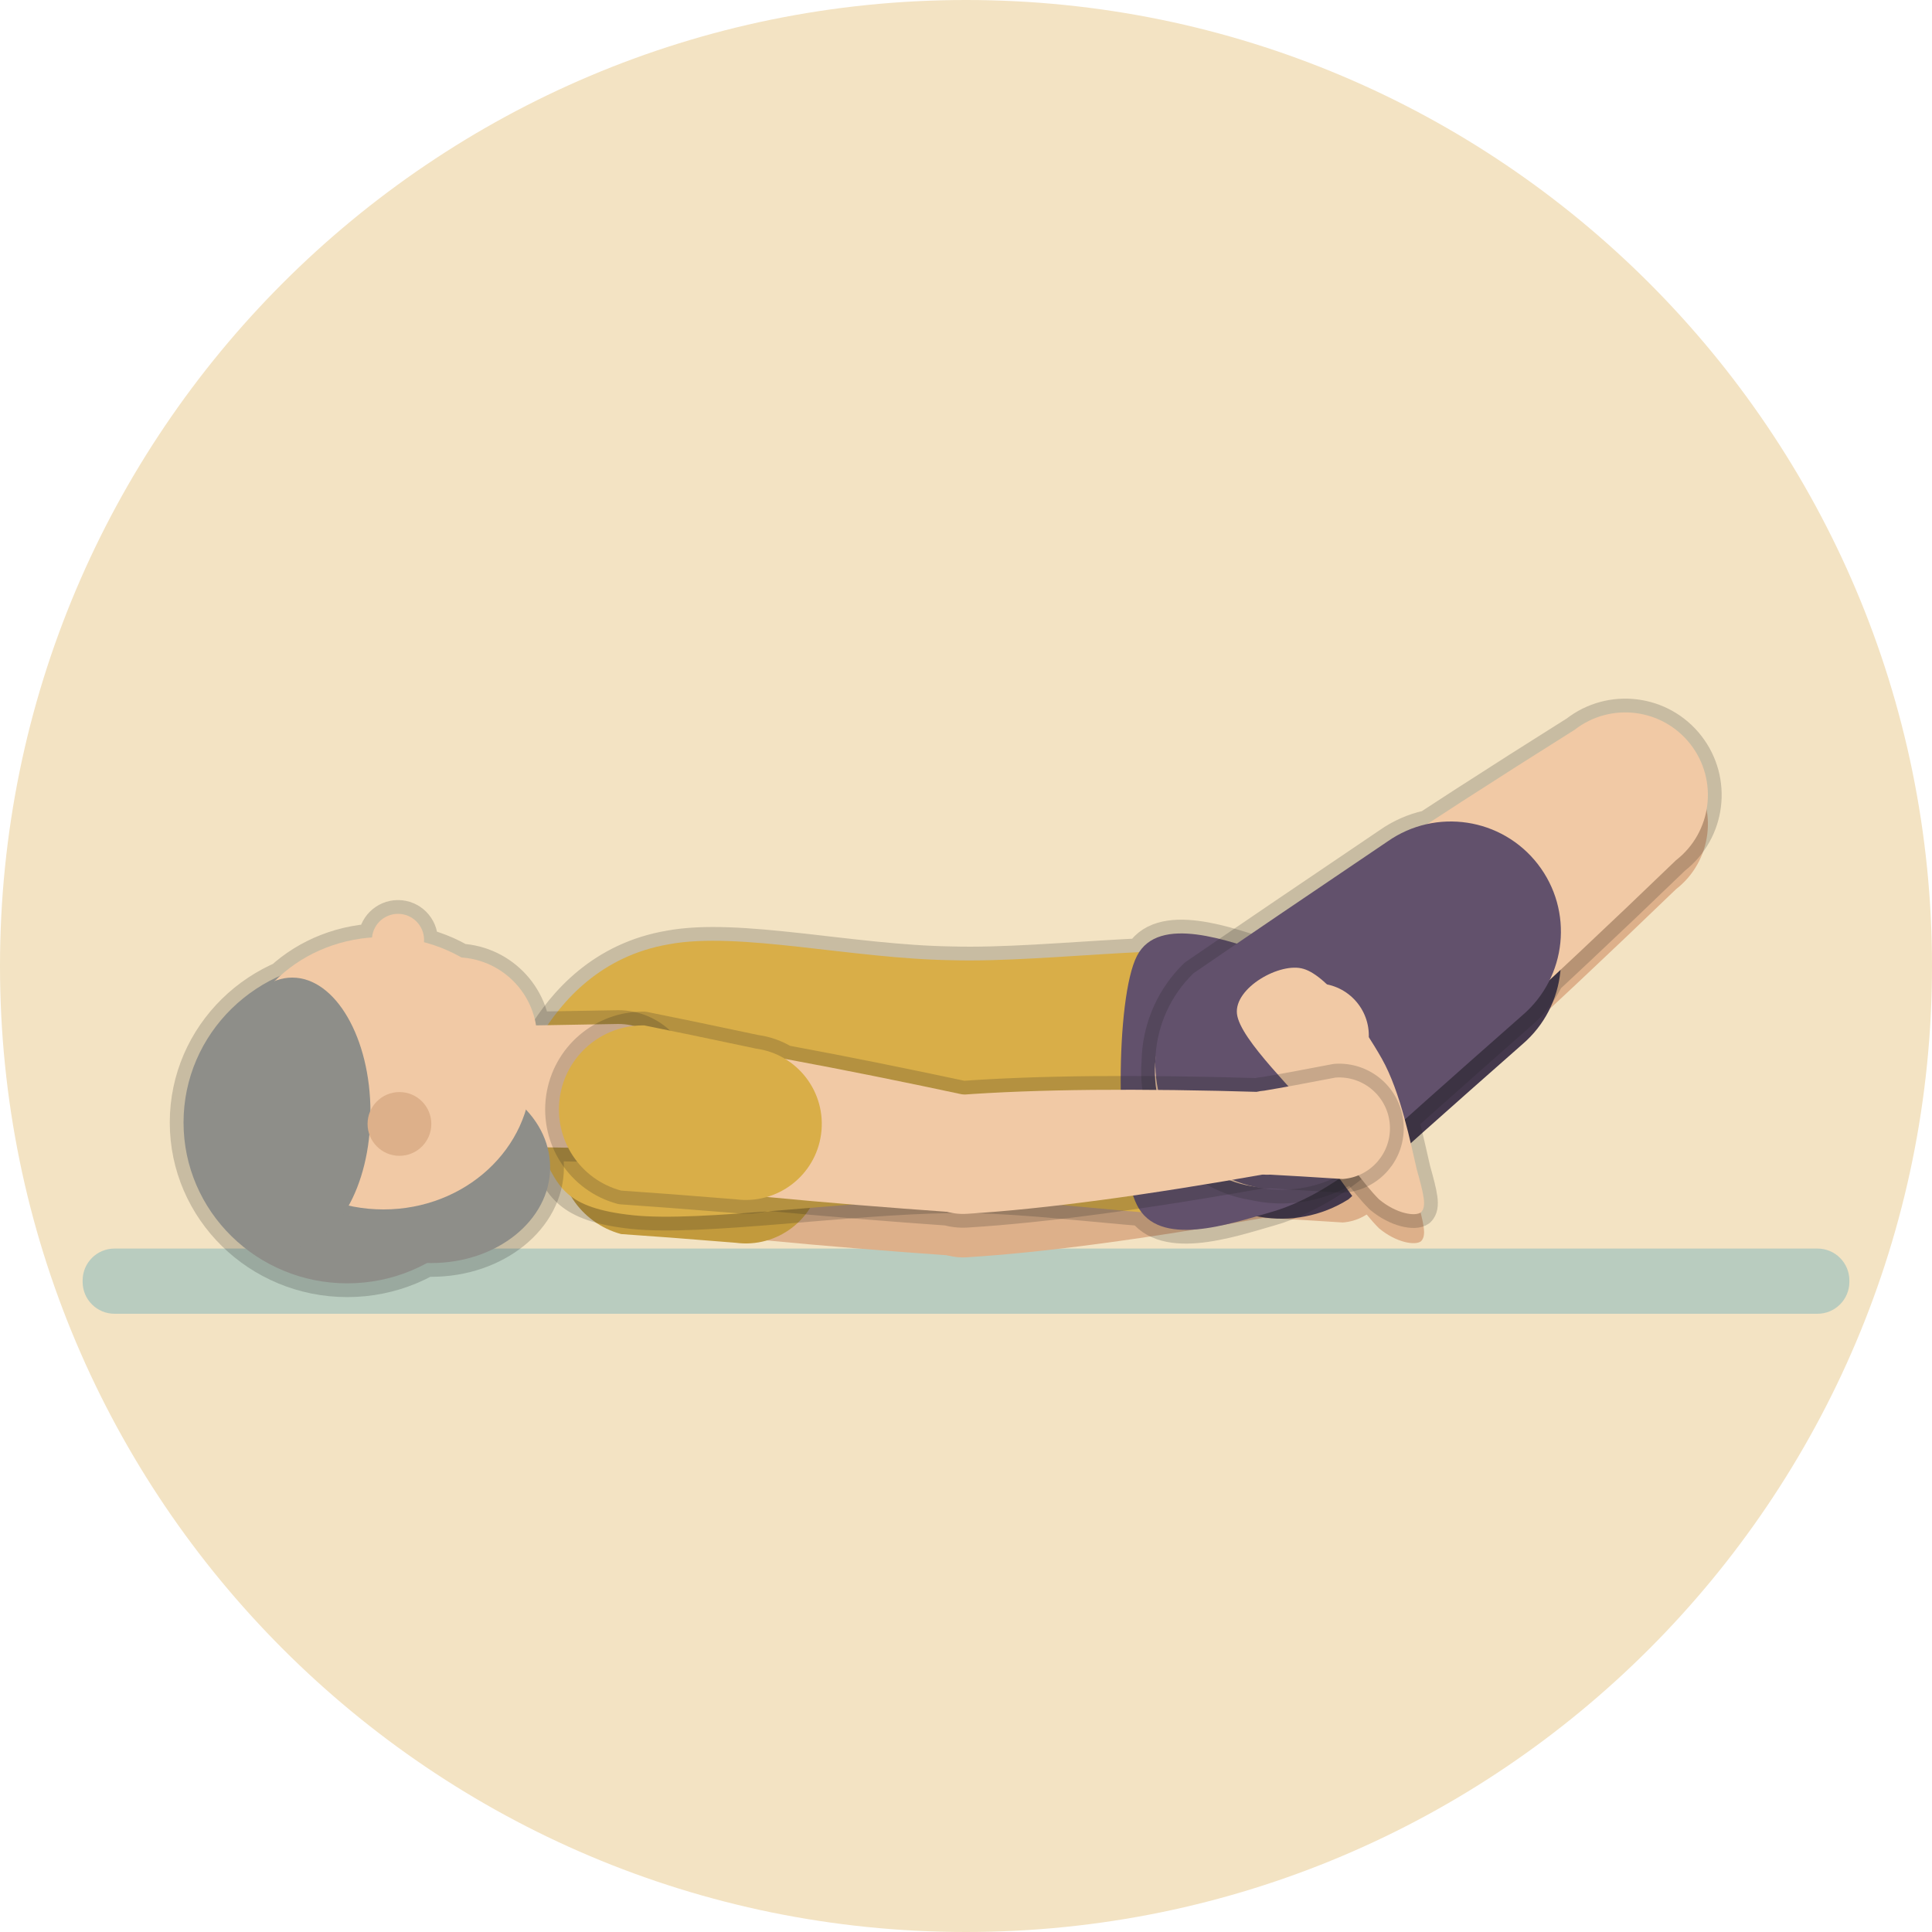
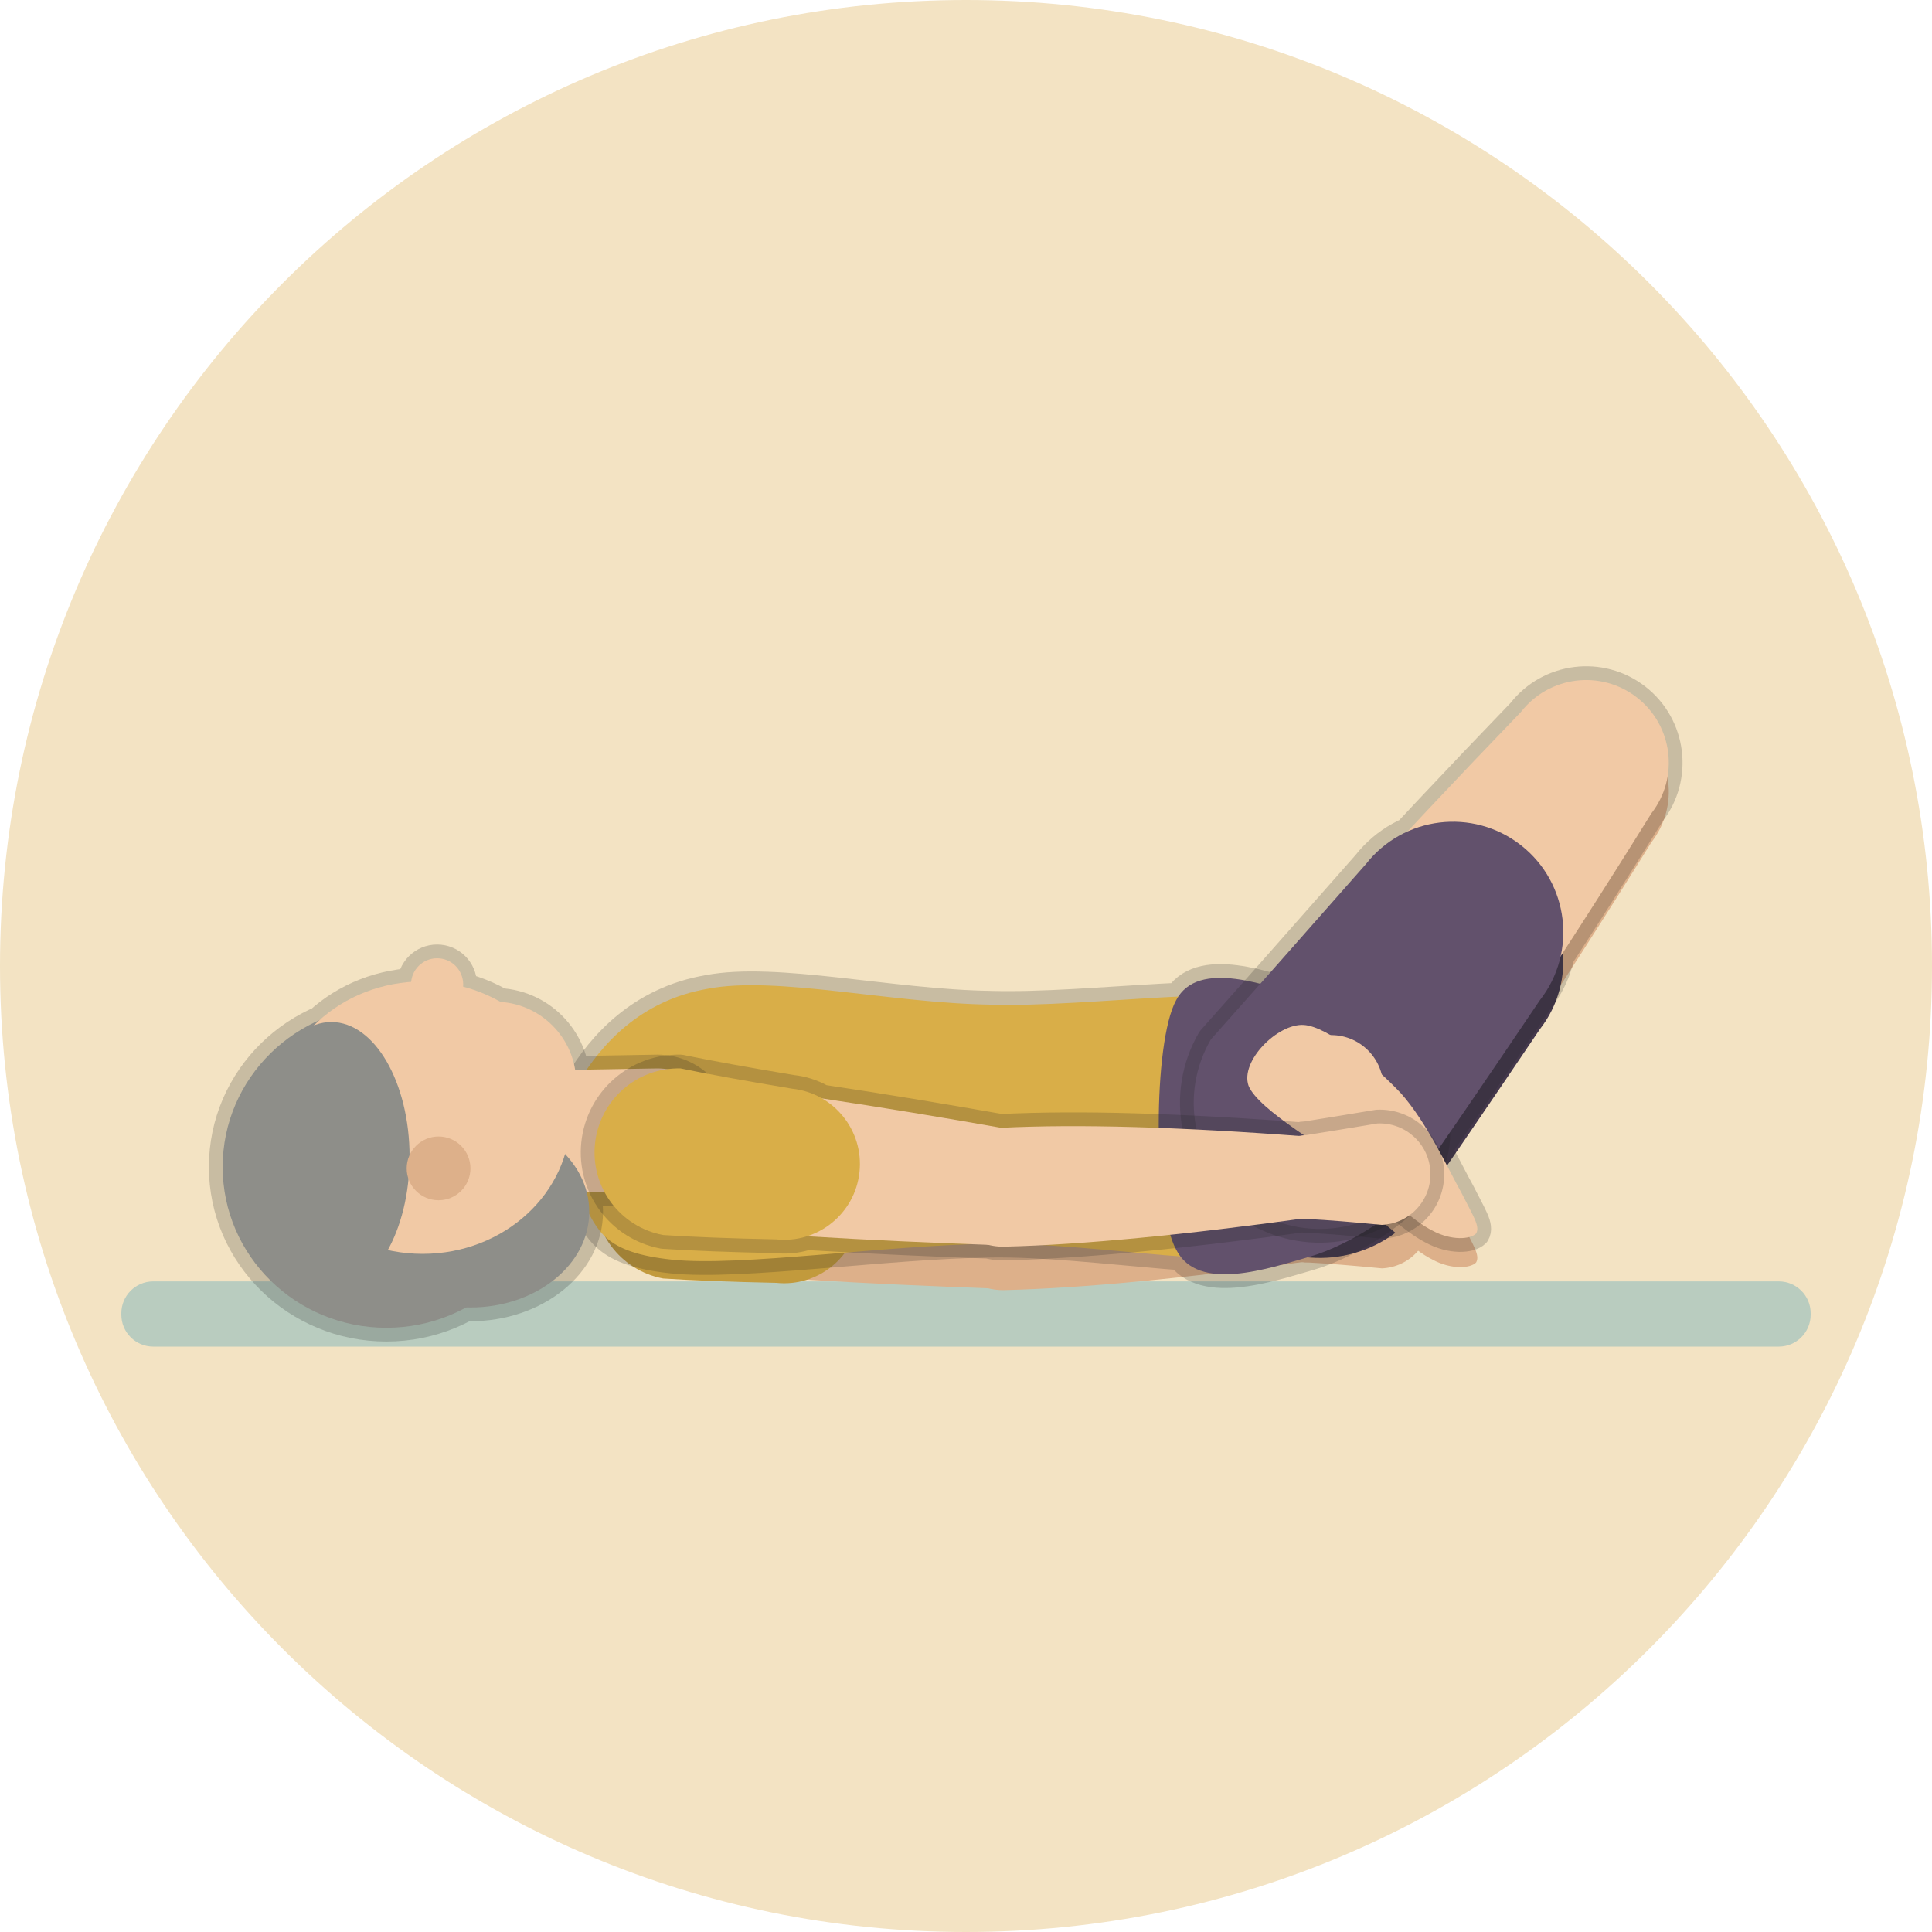
<svg xmlns="http://www.w3.org/2000/svg" viewBox="0 0 200 200" width="400" height="400" role="img" aria-label="Figure lying on the back with knees bent and open, feet together and arms resting by the sides.">
  <circle cx="100" cy="100" r="100" fill="#F3E3C3" />
  <clipPath id="ckua9kz">
    <circle cx="100" cy="100" r="100" />
  </clipPath>
  <g clip-path="url(#ckua9kz)">
-     <g transform="translate(100.0 130.0) scale(1.500)">
-       <rect x="-60.964" y="-0.5" width="121.928" height="4.5" rx="2.2" fill="#B9CCBF" />
+     <g transform="translate(100.0 133.4) scale(1.500)">
+       <rect x="-58.293" y="-0.5" width="116.586" height="4.5" rx="2.2" fill="#B9CCBF" />
      <g>
-         <path d="M-23.7 -2.2Q-15.0 -1.0 -0.8 0.0A4.1 4.1 0 0 0 0.4 -8.0Q-13.6 -11.0 -22.3 -12.2A5.0 5.0 0 0 0 -23.7 -2.2Z" fill="#DDB08A" />
-         <path d="M-23.8 -1.5Q-20.8 -1.3 -15.9 -0.9A5.2 5.2 0 0 0 -14.5 -11.3Q-19.2 -12.3 -22.2 -12.9A5.8 5.8 0 0 0 -23.8 -1.5Z" fill="#C29A3C" />
-         <path d="M0.1 0.1Q8.1 -0.4 21.0 -2.7A2.8 2.8 0 0 0 20.6 -8.3Q7.5 -8.7 -0.5 -8.1A4.1 4.1 0 0 0 0.1 0.1Z" fill="#DDB08A" />
-         <path d="M21.0 -2.6Q22.9 -2.5 26.0 -2.3A3.5 3.5 0 0 0 25.5 -9.3Q22.4 -8.7 20.6 -8.4A2.9 2.9 0 0 0 21.0 -2.6Z" fill="#DDB08A" />
+         <path d="M-20.8 -1.4Q-12.1 -0.5 2.2 0.0A4.1 4.1 0 0 0 3.0 -8.0Q-11.1 -10.5 -19.8 -11.4A5.0 5.0 0 0 0 -20.8 -1.4Z" fill="#DDB08A" />
+         <path d="M-20.9 -0.7Q-17.9 -0.5 -13.1 -0.4A5.2 5.2 0 0 0 -12.0 -10.8Q-16.8 -11.6 -19.7 -12.2A5.8 5.8 0 0 0 -20.9 -0.7Z" fill="#C29A3C" />
+         <path d="M2.7 0.1Q10.7 -0.1 23.7 -1.9A2.8 2.8 0 0 0 23.5 -7.5Q10.4 -8.5 2.4 -8.1A4.1 4.1 0 0 0 2.7 0.1Z" fill="#DDB08A" />
+         <path d="M23.7 -1.8Q25.6 -1.7 28.7 -1.4A3.5 3.5 0 0 0 28.4 -8.4Q25.4 -7.9 23.5 -7.6A2.9 2.9 0 0 0 23.7 -1.8Z" fill="#DDB08A" />
      </g>
      <g>
-         <path d="M42.1 -34.1Q33.9 -28.0 22.0 -15.9A3.5 3.5 0 0 0 26.3 -10.4Q40.9 -19.0 48.8 -25.5A5.5 5.5 0 0 0 42.1 -34.1Z" fill="#DDB08A" />
-         <path d="M26.0 -4.4Q35.1 -11.9 49.0 -25.3A5.7 5.7 0 0 0 42.0 -34.3Q25.6 -24.0 16.1 -17.0A8.0 8.0 0 0 0 26.0 -4.4Z" fill="#DDB08A" />
-         <path d="M26.4 -3.9Q30.9 -8.0 38.4 -14.6A7.6 7.6 0 0 0 29.1 -26.6Q20.8 -21.0 15.7 -17.5A8.7 8.7 0 0 0 26.4 -3.9Z" fill="#44384C" />
-         <path d="M24.2 -9.6A3.6 3.6 0.0 1 0 24.2 -16.8A3.6 3.6 0.0 1 0 24.2 -9.6Z" fill="#DDB08A" />
-         <path d="M23.3 -17.8C21.7 -18.3 18.5 -16.5 18.7 -14.7C18.9 -12.9 22.9 -9.2 24.5 -7.1C26.1 -4.9 27.4 -3.0 28.5 -1.9C29.7 -0.9 31.0 -0.7 31.4 -1.0C31.8 -1.4 31.6 -2.2 31.1 -4.0C30.7 -5.7 30.0 -9.3 28.7 -11.6C27.4 -13.9 25.0 -17.3 23.3 -17.8Z" fill="#DDB08A" />
+         <path d="M38.5 -37.7Q31.6 -29.3 22.5 -14.0A3.5 3.5 0 0 0 28.0 -9.7Q40.6 -22.3 47.1 -31.0A5.5 5.5 0 0 0 38.5 -37.7Z" fill="#DDB08A" />
+         <path d="M30.0 -5.0Q37.1 -14.4 47.3 -30.8A5.7 5.7 0 0 0 38.3 -37.8Q24.9 -23.9 17.4 -14.8A8.0 8.0 0 0 0 30.0 -5.0Z" fill="#DDB08A" />
+         <path d="M30.5 -4.6Q34.0 -9.6 39.6 -17.9A7.6 7.6 0 0 0 27.6 -27.3Q21.0 -19.8 16.9 -15.2A8.7 8.7 0 0 0 30.5 -4.6Z" fill="#44384C" />
+         <path d="M25.2 -8.3A3.6 3.6 0.0 1 0 25.2 -15.5A3.6 3.6 0.0 1 0 25.2 -8.3Z" fill="#DDB08A" />
+         <path d="M23.3 -16.2C21.5 -16.3 18.9 -13.7 19.5 -12.0C20.2 -10.3 24.9 -7.7 27.0 -6.0C29.1 -4.4 30.8 -2.7 32.2 -2.0C33.5 -1.3 34.8 -1.4 35.2 -1.8C35.5 -2.3 35.0 -3.0 34.2 -4.6C33.3 -6.2 31.8 -9.5 30.0 -11.5C28.2 -13.4 25.0 -16.1 23.3 -16.2Z" fill="#DDB08A" />
      </g>
      <g>
-         <path d="M21.0 -3.2C16.3 -1.9 6.4 -4.0 -1.0 -3.9C-8.3 -3.8 -18.3 -2.3 -23.0 -2.8C-27.7 -3.3 -28.1 -4.8 -29.2 -6.9C-30.2 -8.9 -30.8 -12.7 -29.4 -15.1C-27.9 -17.6 -25.2 -20.7 -20.5 -21.5C-15.7 -22.4 -7.9 -20.5 -1.0 -20.4C6.0 -20.2 16.3 -21.9 21.0 -20.5C25.8 -19.0 27.5 -14.6 27.5 -11.7C27.5 -8.8 25.8 -4.5 21.0 -3.2ZM21.0 -3.0C18.2 -2.2 13.3 -0.5 11.8 -3.5C10.3 -6.4 10.3 -17.8 11.8 -20.7C13.3 -23.6 18.2 -21.7 21.0 -20.8C23.9 -19.9 27.5 -17.3 28.8 -15.2C30.1 -13.1 30.1 -10.2 28.8 -8.2C27.5 -6.2 23.9 -3.8 21.0 -3.0Z" fill="#1E1F1D" stroke="#1E1F1D" stroke-width="1.9" stroke-linejoin="round" opacity="0.2" />
-         <path d="M21.0 -3.2C16.3 -1.9 6.4 -4.0 -1.0 -3.9C-8.3 -3.8 -18.3 -2.3 -23.0 -2.8C-27.7 -3.3 -28.1 -4.8 -29.2 -6.9C-30.2 -8.9 -30.8 -12.7 -29.4 -15.1C-27.9 -17.6 -25.2 -20.7 -20.5 -21.5C-15.7 -22.4 -7.9 -20.5 -1.0 -20.4C6.0 -20.2 16.3 -21.9 21.0 -20.5C25.8 -19.0 27.5 -14.6 27.5 -11.7C27.5 -8.8 25.8 -4.5 21.0 -3.2Z" fill="#D9AE48" />
-         <path d="M21.0 -3.0C18.2 -2.2 13.3 -0.5 11.8 -3.5C10.3 -6.4 10.3 -17.8 11.8 -20.7C13.3 -23.6 18.2 -21.7 21.0 -20.8C23.9 -19.9 27.5 -17.3 28.8 -15.2C30.1 -13.1 30.1 -10.2 28.8 -8.2C27.5 -6.2 23.9 -3.8 21.0 -3.0Z" fill="#62516C" />
+         <path d="M23.7 -2.5C19.0 -1.1 9.0 -3.2 1.7 -3.1C-5.6 -3.0 -15.6 -1.5 -20.3 -2.0C-25.0 -2.5 -25.4 -4.0 -26.5 -6.1C-27.6 -8.1 -28.1 -11.9 -26.7 -14.3C-25.2 -16.8 -22.5 -19.9 -17.8 -20.7C-13.1 -21.6 -5.2 -19.7 1.7 -19.6C8.6 -19.4 19.0 -21.1 23.7 -19.7C28.5 -18.2 30.2 -13.8 30.2 -10.9C30.2 -8.0 28.5 -3.8 23.7 -2.5ZM23.7 -2.2C20.9 -1.4 16.0 0.3 14.5 -2.7C12.9 -5.6 12.9 -17.0 14.5 -19.9C16.0 -22.8 20.9 -20.9 23.7 -20.0C26.5 -19.1 30.2 -16.5 31.5 -14.4C32.8 -12.3 32.8 -9.4 31.5 -7.4C30.2 -5.4 26.5 -3.0 23.7 -2.2Z" fill="#1E1F1D" stroke="#1E1F1D" stroke-width="1.9" stroke-linejoin="round" opacity="0.2" />
+         <path d="M23.7 -2.5C19.0 -1.1 9.0 -3.2 1.7 -3.1C-5.6 -3.0 -15.6 -1.5 -20.3 -2.0C-25.0 -2.5 -25.4 -4.0 -26.5 -6.1C-27.6 -8.1 -28.1 -11.9 -26.7 -14.3C-25.2 -16.8 -22.5 -19.9 -17.8 -20.7C-13.1 -21.6 -5.2 -19.7 1.7 -19.6C8.6 -19.4 19.0 -21.1 23.7 -19.7C28.5 -18.2 30.2 -13.8 30.2 -10.9C30.2 -8.0 28.5 -3.8 23.7 -2.5Z" fill="#D9AE48" />
+         <path d="M23.7 -2.2C20.9 -1.4 16.0 0.3 14.5 -2.7C12.9 -5.6 12.9 -17.0 14.5 -19.9C16.0 -22.8 20.9 -20.9 23.7 -20.0C26.5 -19.1 30.2 -16.5 31.5 -14.4C32.8 -12.3 32.8 -9.4 31.5 -7.4C30.2 -5.4 26.5 -3.0 23.7 -2.2Z" fill="#62516C" />
      </g>
      <g>
-         <path d="M-24.0 -16.0Q-30.2 -15.9 -40.5 -15.7A4.0 4.0 0 0 0 -40.5 -7.7Q-30.2 -7.5 -24.0 -7.4A4.3 4.3 0 0 0 -24.0 -16.0ZM-28.7 -6.1A6.6 8.2 270.0 1 0 -45.1 -6.1A6.6 8.2 270.0 1 0 -28.7 -6.1ZM-31.4 -9.2A11.1 11.3 270.0 1 0 -54.0 -9.2A11.1 11.3 270.0 1 0 -31.4 -9.2ZM-30.0 -12.6A9.4 10.2 270.0 1 0 -50.4 -12.6A9.4 10.2 270.0 1 0 -30.0 -12.6ZM-35.2 -9.4A5.6 5.6 0.0 1 0 -35.2 -20.6A5.6 5.6 0.0 1 0 -35.2 -9.4ZM-39.2 -20.0A1.8 1.8 0.0 1 0 -39.2 -23.6A1.8 1.8 0.0 1 0 -39.2 -20.0ZM-41.1 -9.9A9.3 5.4 270.0 1 0 -51.9 -9.9A9.3 5.4 270.0 1 0 -41.1 -9.9ZM-39.1 -6.9A2.2 2.2 0.0 1 0 -39.1 -11.3A2.2 2.2 0.0 1 0 -39.1 -6.9Z" fill="#1E1F1D" stroke="#1E1F1D" stroke-width="1.9" stroke-linejoin="round" opacity="0.2" />
-         <path d="M-24.0 -16.0Q-30.2 -15.9 -40.5 -15.7A4.0 4.0 0 0 0 -40.5 -7.7Q-30.2 -7.5 -24.0 -7.4A4.3 4.3 0 0 0 -24.0 -16.0Z" fill="#F1C9A5" />
-         <path d="M-28.7 -6.1A6.6 8.2 270.0 1 0 -45.1 -6.1A6.6 8.2 270.0 1 0 -28.7 -6.1Z" fill="#8E8E89" />
-         <path d="M-31.4 -9.2A11.1 11.3 270.0 1 0 -54.0 -9.2A11.1 11.3 270.0 1 0 -31.4 -9.2Z" fill="#8E8E89" />
-         <path d="M-30.0 -12.6A9.4 10.2 270.0 1 0 -50.4 -12.6A9.4 10.2 270.0 1 0 -30.0 -12.6Z" fill="#F1C9A5" />
-         <path d="M-35.2 -9.4A5.6 5.6 0.0 1 0 -35.2 -20.6A5.6 5.6 0.0 1 0 -35.2 -9.4Z" fill="#F1C9A5" />
-         <path d="M-39.2 -20.0A1.8 1.8 0.0 1 0 -39.2 -23.6A1.8 1.8 0.0 1 0 -39.2 -20.0Z" fill="#F1C9A5" />
-         <path d="M-41.1 -9.9A9.3 5.4 270.0 1 0 -51.9 -9.9A9.3 5.4 270.0 1 0 -41.1 -9.9Z" fill="#8E8E89" />
-         <path d="M-39.1 -6.9A2.2 2.2 0.0 1 0 -39.1 -11.3A2.2 2.2 0.0 1 0 -39.1 -6.9Z" fill="#DDB08A" />
+         <path d="M-21.3 -15.2Q-27.6 -15.1 -37.8 -14.9A4.0 4.0 0 0 0 -37.8 -6.9Q-27.6 -6.7 -21.3 -6.6A4.3 4.3 0 0 0 -21.3 -15.2ZM-26.0 -5.3A6.6 8.2 270.0 1 0 -42.4 -5.3A6.6 8.2 270.0 1 0 -26.0 -5.3ZM-28.7 -8.4A11.1 11.3 270.0 1 0 -51.3 -8.4A11.1 11.3 270.0 1 0 -28.7 -8.4ZM-27.3 -11.8A9.4 10.2 270.0 1 0 -47.7 -11.8A9.4 10.2 270.0 1 0 -27.3 -11.8ZM-32.5 -8.6A5.6 5.6 0.0 1 0 -32.5 -19.8A5.6 5.6 0.0 1 0 -32.5 -8.6ZM-36.5 -19.2A1.8 1.8 0.0 1 0 -36.5 -22.8A1.8 1.8 0.0 1 0 -36.5 -19.2ZM-38.4 -9.1A9.3 5.4 270.0 1 0 -49.2 -9.1A9.3 5.4 270.0 1 0 -38.4 -9.1ZM-36.4 -6.1A2.2 2.2 0.0 1 0 -36.4 -10.5A2.2 2.2 0.0 1 0 -36.4 -6.1Z" fill="#1E1F1D" stroke="#1E1F1D" stroke-width="1.9" stroke-linejoin="round" opacity="0.2" />
+         <path d="M-21.3 -15.2Q-27.6 -15.1 -37.8 -14.9A4.0 4.0 0 0 0 -37.8 -6.9Q-27.6 -6.7 -21.3 -6.6A4.3 4.3 0 0 0 -21.3 -15.2Z" fill="#F1C9A5" />
+         <path d="M-26.0 -5.3A6.6 8.2 270.0 1 0 -42.4 -5.3A6.6 8.2 270.0 1 0 -26.0 -5.3Z" fill="#8E8E89" />
+         <path d="M-28.7 -8.4A11.1 11.3 270.0 1 0 -51.3 -8.4A11.1 11.3 270.0 1 0 -28.7 -8.4Z" fill="#8E8E89" />
+         <path d="M-27.3 -11.8A9.4 10.2 270.0 1 0 -47.7 -11.8A9.4 10.2 270.0 1 0 -27.3 -11.8Z" fill="#F1C9A5" />
+         <path d="M-32.5 -8.6A5.6 5.6 0.0 1 0 -32.5 -19.8A5.6 5.6 0.0 1 0 -32.5 -8.6Z" fill="#F1C9A5" />
+         <path d="M-36.5 -19.2A1.8 1.8 0.0 1 0 -36.5 -22.8A1.8 1.8 0.0 1 0 -36.5 -19.2Z" fill="#F1C9A5" />
+         <path d="M-38.4 -9.1A9.3 5.4 270.0 1 0 -49.2 -9.1A9.3 5.4 270.0 1 0 -38.4 -9.1Z" fill="#8E8E89" />
+         <path d="M-36.4 -6.1A2.2 2.2 0.0 1 0 -36.4 -10.5A2.2 2.2 0.0 1 0 -36.4 -6.1Z" fill="#DDB08A" />
      </g>
      <g>
-         <path d="M42.1 -36.1Q33.9 -30.0 22.0 -17.9A3.5 3.5 0 0 0 26.3 -12.4Q40.9 -21.0 48.8 -27.5A5.5 5.5 0 0 0 42.1 -36.1ZM26.0 -6.4Q35.1 -13.9 49.0 -27.3A5.7 5.7 0 0 0 42.0 -36.3Q25.6 -26.0 16.1 -19.0A8.0 8.0 0 0 0 26.0 -6.4ZM26.4 -5.9Q30.9 -10.0 38.4 -16.6A7.6 7.6 0 0 0 29.1 -28.6Q20.8 -23.0 15.7 -19.5A8.7 8.7 0 0 0 26.4 -5.9ZM24.2 -11.6A3.6 3.6 0.0 1 0 24.2 -18.8A3.6 3.6 0.0 1 0 24.2 -11.6ZM23.3 -19.8C21.7 -20.3 18.5 -18.5 18.7 -16.7C18.9 -14.9 22.9 -11.2 24.5 -9.1C26.1 -6.9 27.4 -5.0 28.5 -3.9C29.7 -2.9 31.0 -2.7 31.4 -3.0C31.8 -3.4 31.6 -4.2 31.1 -6.0C30.7 -7.7 30.0 -11.3 28.7 -13.6C27.4 -15.9 25.0 -19.3 23.3 -19.8Z" fill="#1E1F1D" stroke="#1E1F1D" stroke-width="1.9" stroke-linejoin="round" opacity="0.2" />
-         <path d="M42.1 -36.1Q33.9 -30.0 22.0 -17.9A3.5 3.5 0 0 0 26.3 -12.4Q40.9 -21.0 48.8 -27.5A5.5 5.5 0 0 0 42.1 -36.1Z" fill="#F1C9A5" />
-         <path d="M26.0 -6.4Q35.1 -13.9 49.0 -27.3A5.7 5.7 0 0 0 42.0 -36.3Q25.6 -26.0 16.1 -19.0A8.0 8.0 0 0 0 26.0 -6.4Z" fill="#F1C9A5" />
-         <path d="M26.4 -5.9Q30.9 -10.0 38.4 -16.6A7.6 7.6 0 0 0 29.1 -28.6Q20.8 -23.0 15.7 -19.5A8.7 8.7 0 0 0 26.4 -5.9Z" fill="#62516C" />
-         <path d="M24.2 -11.6A3.6 3.6 0.0 1 0 24.2 -18.8A3.6 3.6 0.0 1 0 24.2 -11.6Z" fill="#F1C9A5" />
-         <path d="M23.3 -19.8C21.7 -20.3 18.5 -18.5 18.7 -16.7C18.9 -14.9 22.9 -11.2 24.5 -9.1C26.1 -6.9 27.4 -5.0 28.5 -3.9C29.7 -2.9 31.0 -2.7 31.4 -3.0C31.8 -3.4 31.6 -4.2 31.1 -6.0C30.7 -7.7 30.0 -11.3 28.7 -13.6C27.4 -15.9 25.0 -19.3 23.3 -19.8Z" fill="#F1C9A5" />
+         <path d="M38.5 -39.7Q31.6 -31.3 22.5 -16.0A3.5 3.5 0 0 0 28.0 -11.7Q40.6 -24.3 47.1 -33.0A5.5 5.5 0 0 0 38.5 -39.7ZM30.0 -7.0Q37.1 -16.4 47.3 -32.8A5.7 5.7 0 0 0 38.3 -39.8Q24.9 -25.9 17.4 -16.8A8.0 8.0 0 0 0 30.0 -7.0ZM30.5 -6.6Q34.0 -11.6 39.6 -19.9A7.6 7.6 0 0 0 27.6 -29.3Q21.0 -21.8 16.9 -17.2A8.7 8.7 0 0 0 30.5 -6.6ZM25.2 -10.3A3.6 3.6 0.0 1 0 25.2 -17.5A3.6 3.6 0.0 1 0 25.2 -10.3ZM23.3 -18.2C21.5 -18.3 18.9 -15.7 19.5 -14.0C20.2 -12.3 24.9 -9.7 27.0 -8.0C29.1 -6.4 30.8 -4.7 32.2 -4.0C33.5 -3.3 34.8 -3.4 35.2 -3.8C35.5 -4.3 35.0 -5.0 34.2 -6.6C33.3 -8.2 31.8 -11.5 30.0 -13.5C28.2 -15.4 25.0 -18.1 23.3 -18.2Z" fill="#1E1F1D" stroke="#1E1F1D" stroke-width="1.9" stroke-linejoin="round" opacity="0.2" />
+         <path d="M38.5 -39.7Q31.6 -31.3 22.5 -16.0A3.5 3.5 0 0 0 28.0 -11.7Q40.6 -24.3 47.1 -33.0A5.5 5.5 0 0 0 38.5 -39.7Z" fill="#F1C9A5" />
+         <path d="M30.0 -7.0Q37.1 -16.4 47.3 -32.8A5.7 5.7 0 0 0 38.3 -39.8Q24.9 -25.9 17.4 -16.8A8.0 8.0 0 0 0 30.0 -7.0Z" fill="#F1C9A5" />
+         <path d="M30.5 -6.6Q34.0 -11.6 39.6 -19.9A7.6 7.6 0 0 0 27.6 -29.3Q21.0 -21.8 16.9 -17.2A8.7 8.7 0 0 0 30.5 -6.6Z" fill="#62516C" />
+         <path d="M25.2 -10.3A3.6 3.6 0.0 1 0 25.2 -17.5A3.6 3.6 0.0 1 0 25.2 -10.3Z" fill="#F1C9A5" />
+         <path d="M23.3 -18.2C21.5 -18.3 18.9 -15.7 19.5 -14.0C20.2 -12.3 24.9 -9.7 27.0 -8.0C29.1 -6.4 30.8 -4.7 32.2 -4.0C33.5 -3.3 34.8 -3.4 35.2 -3.8C35.5 -4.3 35.0 -5.0 34.2 -6.6C33.3 -8.2 31.8 -11.5 30.0 -13.5C28.2 -15.4 25.0 -18.1 23.3 -18.2Z" fill="#F1C9A5" />
      </g>
      <g>
-         <path d="M-23.7 -5.2Q-15.0 -4.0 -0.8 -3.0A4.1 4.1 0 0 0 0.4 -11.0Q-13.6 -14.0 -22.3 -15.2A5.0 5.0 0 0 0 -23.7 -5.2ZM-23.8 -4.5Q-20.8 -4.3 -15.9 -3.9A5.2 5.2 0 0 0 -14.5 -14.3Q-19.2 -15.3 -22.2 -15.9A5.8 5.8 0 0 0 -23.8 -4.5ZM0.1 -2.9Q8.1 -3.4 21.0 -5.7A2.8 2.8 0 0 0 20.6 -11.3Q7.5 -11.7 -0.5 -11.1A4.1 4.1 0 0 0 0.1 -2.9ZM21.0 -5.6Q22.9 -5.5 26.0 -5.3A3.5 3.5 0 0 0 25.5 -12.3Q22.4 -11.7 20.6 -11.4A2.9 2.9 0 0 0 21.0 -5.6Z" fill="#1E1F1D" stroke="#1E1F1D" stroke-width="1.9" stroke-linejoin="round" opacity="0.2" />
-         <path d="M-23.7 -5.2Q-15.0 -4.0 -0.8 -3.0A4.1 4.1 0 0 0 0.4 -11.0Q-13.6 -14.0 -22.3 -15.2A5.0 5.0 0 0 0 -23.7 -5.2Z" fill="#F1C9A5" />
-         <path d="M-23.8 -4.5Q-20.8 -4.3 -15.9 -3.9A5.2 5.2 0 0 0 -14.5 -14.3Q-19.2 -15.3 -22.2 -15.9A5.8 5.8 0 0 0 -23.8 -4.5Z" fill="#D9AE48" />
-         <path d="M0.1 -2.9Q8.1 -3.4 21.0 -5.7A2.8 2.8 0 0 0 20.6 -11.3Q7.5 -11.7 -0.5 -11.1A4.1 4.1 0 0 0 0.1 -2.9Z" fill="#F1C9A5" />
-         <path d="M21.0 -5.6Q22.9 -5.5 26.0 -5.3A3.5 3.5 0 0 0 25.5 -12.3Q22.4 -11.7 20.6 -11.4A2.9 2.9 0 0 0 21.0 -5.6Z" fill="#F1C9A5" />
+         <path d="M-20.8 -4.4Q-12.1 -3.5 2.2 -3.0A4.1 4.1 0 0 0 3.0 -11.0Q-11.1 -13.5 -19.8 -14.4A5.0 5.0 0 0 0 -20.8 -4.4ZM-20.9 -3.7Q-17.9 -3.5 -13.1 -3.4A5.2 5.2 0 0 0 -12.0 -13.8Q-16.8 -14.6 -19.7 -15.2A5.8 5.8 0 0 0 -20.9 -3.7ZM2.7 -2.9Q10.7 -3.1 23.7 -4.9A2.8 2.8 0 0 0 23.5 -10.5Q10.4 -11.5 2.4 -11.1A4.1 4.1 0 0 0 2.7 -2.9ZM23.7 -4.8Q25.6 -4.7 28.7 -4.4A3.5 3.5 0 0 0 28.4 -11.4Q25.4 -10.9 23.5 -10.6A2.9 2.9 0 0 0 23.7 -4.8Z" fill="#1E1F1D" stroke="#1E1F1D" stroke-width="1.9" stroke-linejoin="round" opacity="0.2" />
+         <path d="M-20.8 -4.4Q-12.1 -3.5 2.2 -3.0A4.1 4.1 0 0 0 3.0 -11.0Q-11.1 -13.5 -19.8 -14.4A5.0 5.0 0 0 0 -20.8 -4.4Z" fill="#F1C9A5" />
+         <path d="M-20.9 -3.7Q-17.9 -3.5 -13.1 -3.4A5.2 5.2 0 0 0 -12.0 -13.8Q-16.8 -14.6 -19.7 -15.2A5.8 5.8 0 0 0 -20.9 -3.7Z" fill="#D9AE48" />
+         <path d="M2.7 -2.9Q10.7 -3.1 23.7 -4.9A2.8 2.8 0 0 0 23.5 -10.5Q10.4 -11.5 2.4 -11.1A4.1 4.1 0 0 0 2.7 -2.9Z" fill="#F1C9A5" />
+         <path d="M23.7 -4.8Q25.6 -4.7 28.7 -4.4A3.5 3.5 0 0 0 28.4 -11.4Q25.4 -10.9 23.5 -10.6A2.9 2.9 0 0 0 23.7 -4.8Z" fill="#F1C9A5" />
      </g>
    </g>
  </g>
</svg>
